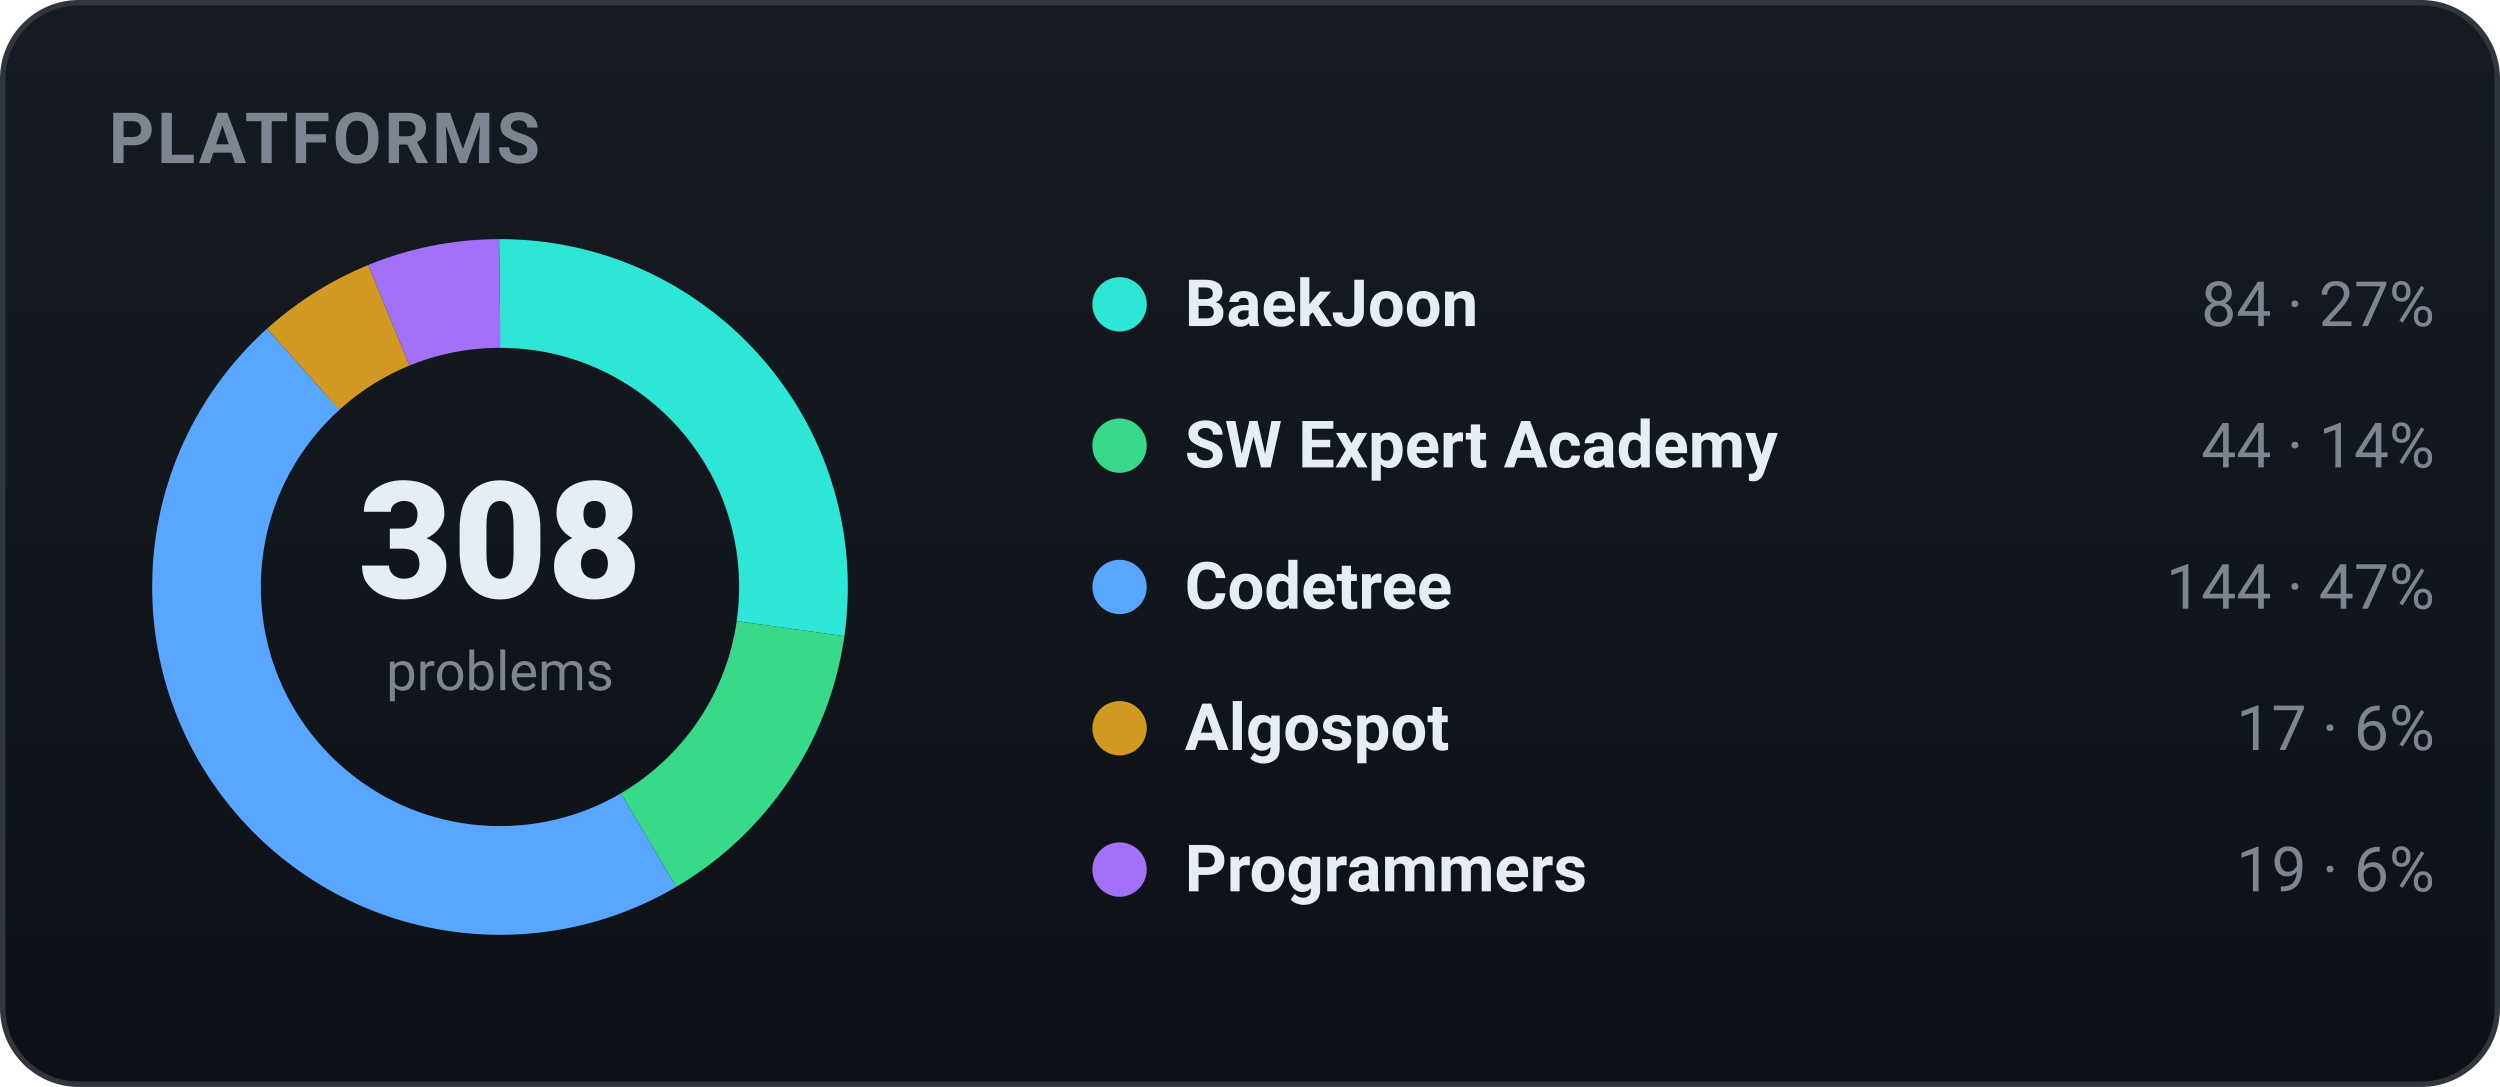
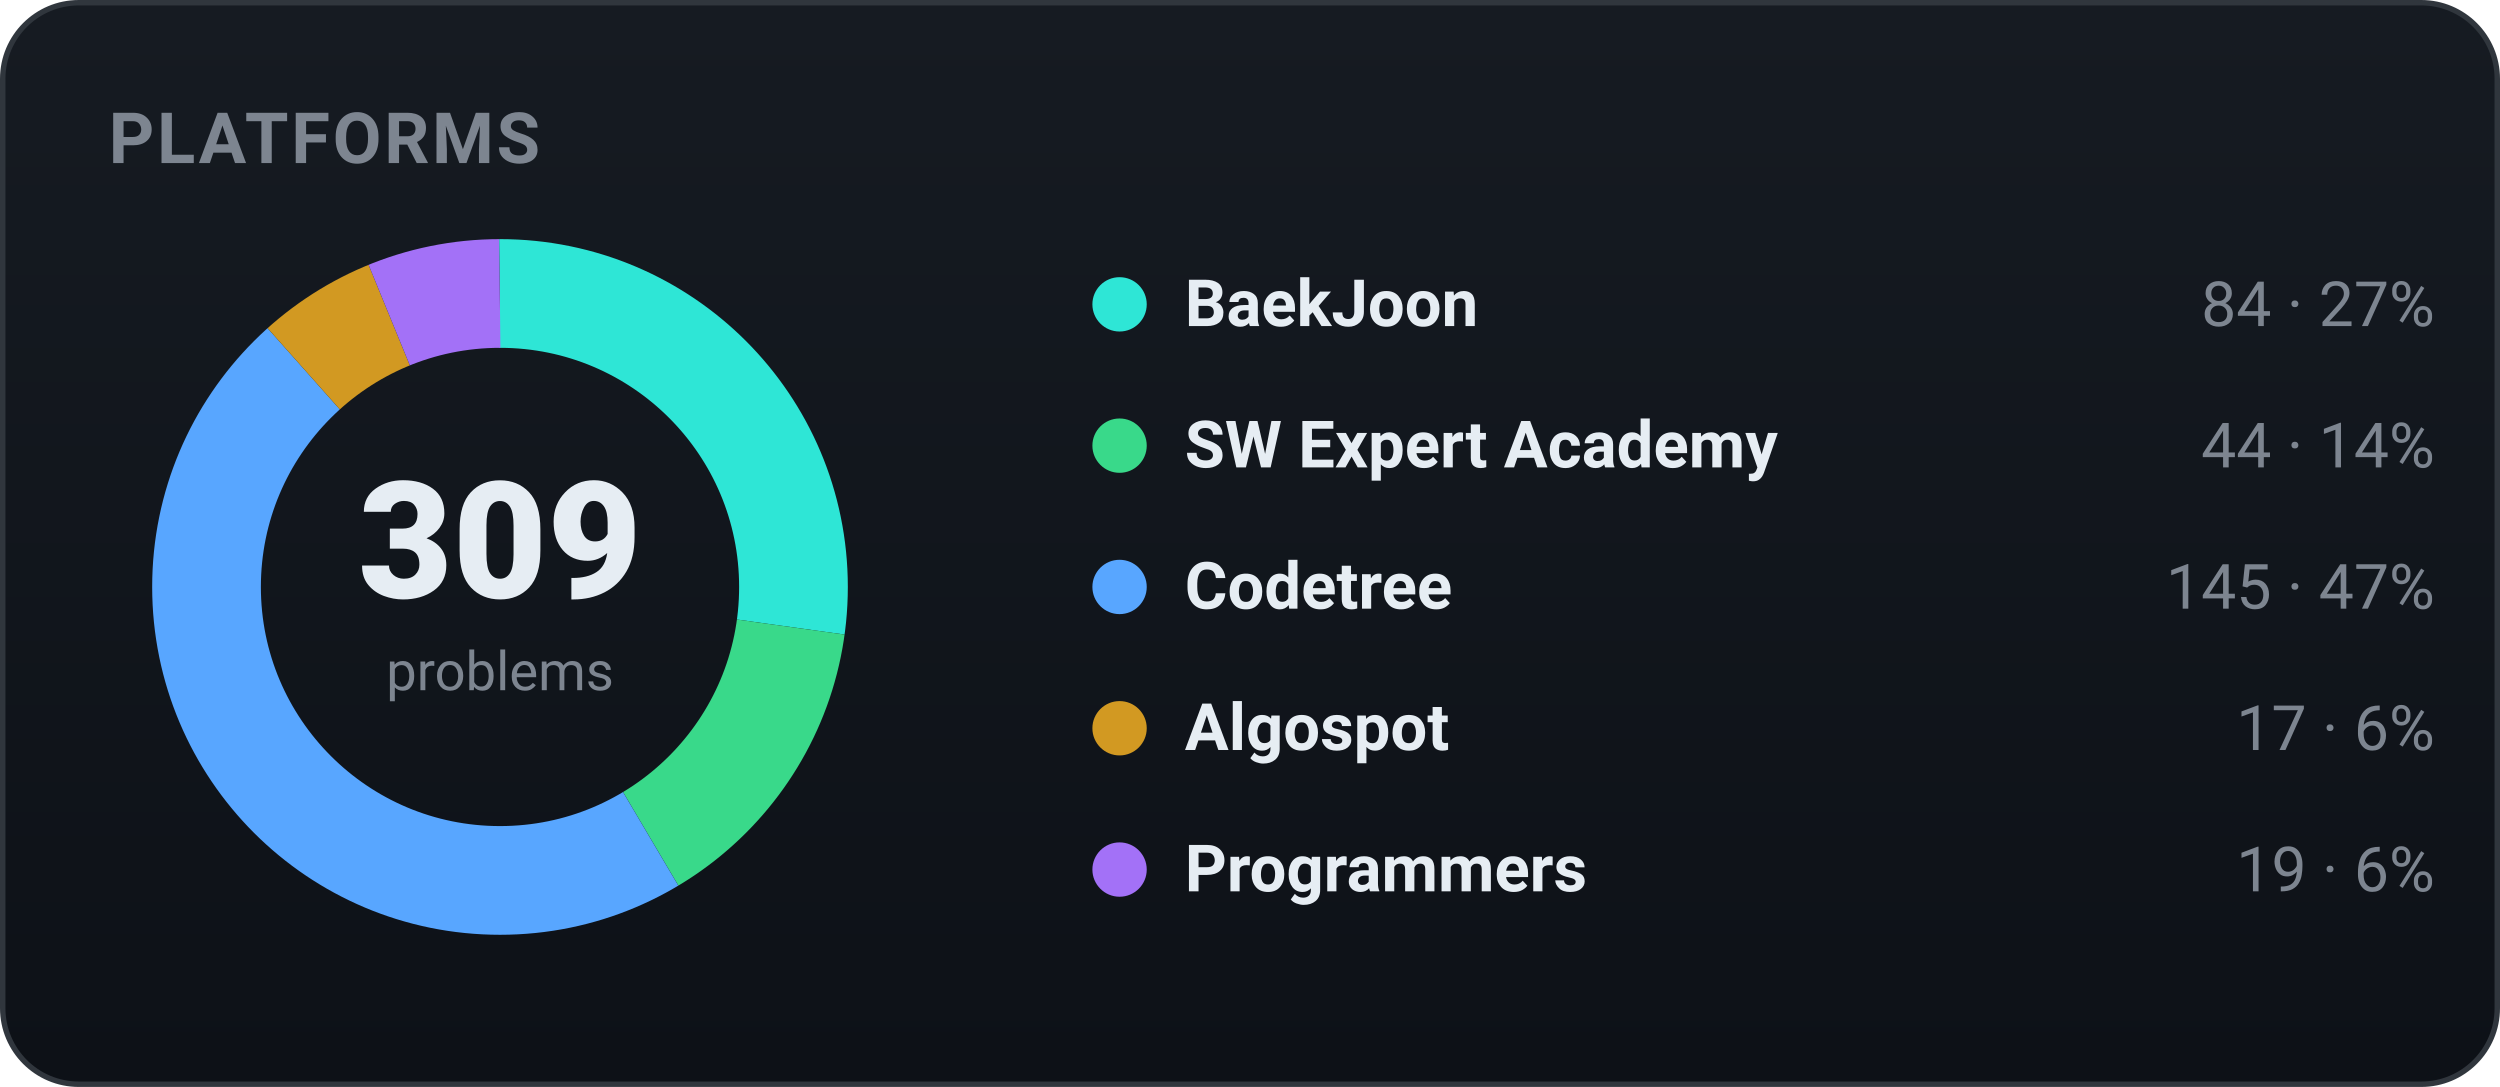
<svg xmlns="http://www.w3.org/2000/svg" width="460" height="200" viewBox="0 0 460 200" role="img" font-family="-apple-system,BlinkMacSystemFont,'Segoe UI',Roboto,'Apple SD Gothic Neo','Malgun Gothic',sans-serif">
  <defs>
    <linearGradient id="bgg" x1="0" y1="0" x2="0" y2="1">
      <stop offset="0" stop-color="#161b22" />
      <stop offset="1" stop-color="#0d1117" />
    </linearGradient>
  </defs>
  <rect x="0.5" y="0.5" width="459" height="199" rx="14" fill="url(#bgg)" stroke="#30363d" />
  <text x="20" y="30" font-family="-apple-system,BlinkMacSystemFont,'Segoe UI',Roboto,'Apple SD Gothic Neo','Malgun Gothic',sans-serif" font-size="13" font-weight="700" fill="#7d8590" letter-spacing="0.5">PLATFORMS</text>
-   <circle cx="92" cy="108" r="54" fill="none" stroke="#2ee6d6" stroke-width="20" stroke-dasharray="92.53 246.76" stroke-dashoffset="-0.00" transform="rotate(-90 92 108)" />
-   <circle cx="92" cy="108" r="54" fill="none" stroke="#39d98a" stroke-width="20" stroke-dasharray="48.47 290.82" stroke-dashoffset="-92.53" transform="rotate(-90 92 108)" />
-   <circle cx="92" cy="108" r="54" fill="none" stroke="#58a6ff" stroke-width="20" stroke-dasharray="158.63 180.66" stroke-dashoffset="-141.00" transform="rotate(-90 92 108)" />
-   <circle cx="92" cy="108" r="54" fill="none" stroke="#d29922" stroke-width="20" stroke-dasharray="18.73 320.56" stroke-dashoffset="-299.63" transform="rotate(-90 92 108)" />
-   <circle cx="92" cy="108" r="54" fill="none" stroke="#a371f7" stroke-width="20" stroke-dasharray="20.93 318.36" stroke-dashoffset="-318.36" transform="rotate(-90 92 108)" />
-   <text x="92" y="110" text-anchor="middle" font-size="30" font-weight="800" fill="#e6edf3">308</text>
+   <circle cx="92" cy="108" r="54" fill="none" stroke="#2ee6d6" stroke-width="20" stroke-dasharray="92.23 247.06" stroke-dashoffset="-0.00" transform="rotate(-90 92 108)" />
+   <circle cx="92" cy="108" r="54" fill="none" stroke="#39d98a" stroke-width="20" stroke-dasharray="48.31 290.98" stroke-dashoffset="-92.23" transform="rotate(-90 92 108)" />
+   <circle cx="92" cy="108" r="54" fill="none" stroke="#58a6ff" stroke-width="20" stroke-dasharray="159.21 180.08" stroke-dashoffset="-140.55" transform="rotate(-90 92 108)" />
+   <circle cx="92" cy="108" r="54" fill="none" stroke="#d29922" stroke-width="20" stroke-dasharray="18.67 320.63" stroke-dashoffset="-299.76" transform="rotate(-90 92 108)" />
+   <circle cx="92" cy="108" r="54" fill="none" stroke="#a371f7" stroke-width="20" stroke-dasharray="20.86 318.43" stroke-dashoffset="-318.43" transform="rotate(-90 92 108)" />
+   <text x="92" y="110" text-anchor="middle" font-size="30" font-weight="800" fill="#e6edf3">309</text>
  <text x="92" y="127" text-anchor="middle" font-size="10" fill="#7d8590">problems</text>
  <circle cx="206" cy="56" r="5" fill="#2ee6d6" />
  <text x="218" y="60" font-size="12" font-weight="600" fill="#e6edf3">BaekJoon</text>
  <text x="448" y="60" text-anchor="end" font-size="11.5" fill="#7d8590">84 · 27%</text>
  <circle cx="206" cy="82" r="5" fill="#39d98a" />
  <text x="218" y="86" font-size="12" font-weight="600" fill="#e6edf3">SW Expert Academy</text>
  <text x="448" y="86" text-anchor="end" font-size="11.5" fill="#7d8590">44 · 14%</text>
  <circle cx="206" cy="108" r="5" fill="#58a6ff" />
  <text x="218" y="112" font-size="12" font-weight="600" fill="#e6edf3">Codetree</text>
-   <text x="448" y="112" text-anchor="end" font-size="11.5" fill="#7d8590">144 · 47%</text>
+   <text x="448" y="112" text-anchor="end" font-size="11.5" fill="#7d8590">145 · 47%</text>
  <circle cx="206" cy="134" r="5" fill="#d29922" />
  <text x="218" y="138" font-size="12" font-weight="600" fill="#e6edf3">Algospot</text>
  <text x="448" y="138" text-anchor="end" font-size="11.5" fill="#7d8590">17 · 6%</text>
  <circle cx="206" cy="160" r="5" fill="#a371f7" />
  <text x="218" y="164" font-size="12" font-weight="600" fill="#e6edf3">Programmers</text>
  <text x="448" y="164" text-anchor="end" font-size="11.5" fill="#7d8590">19 · 6%</text>
</svg>
